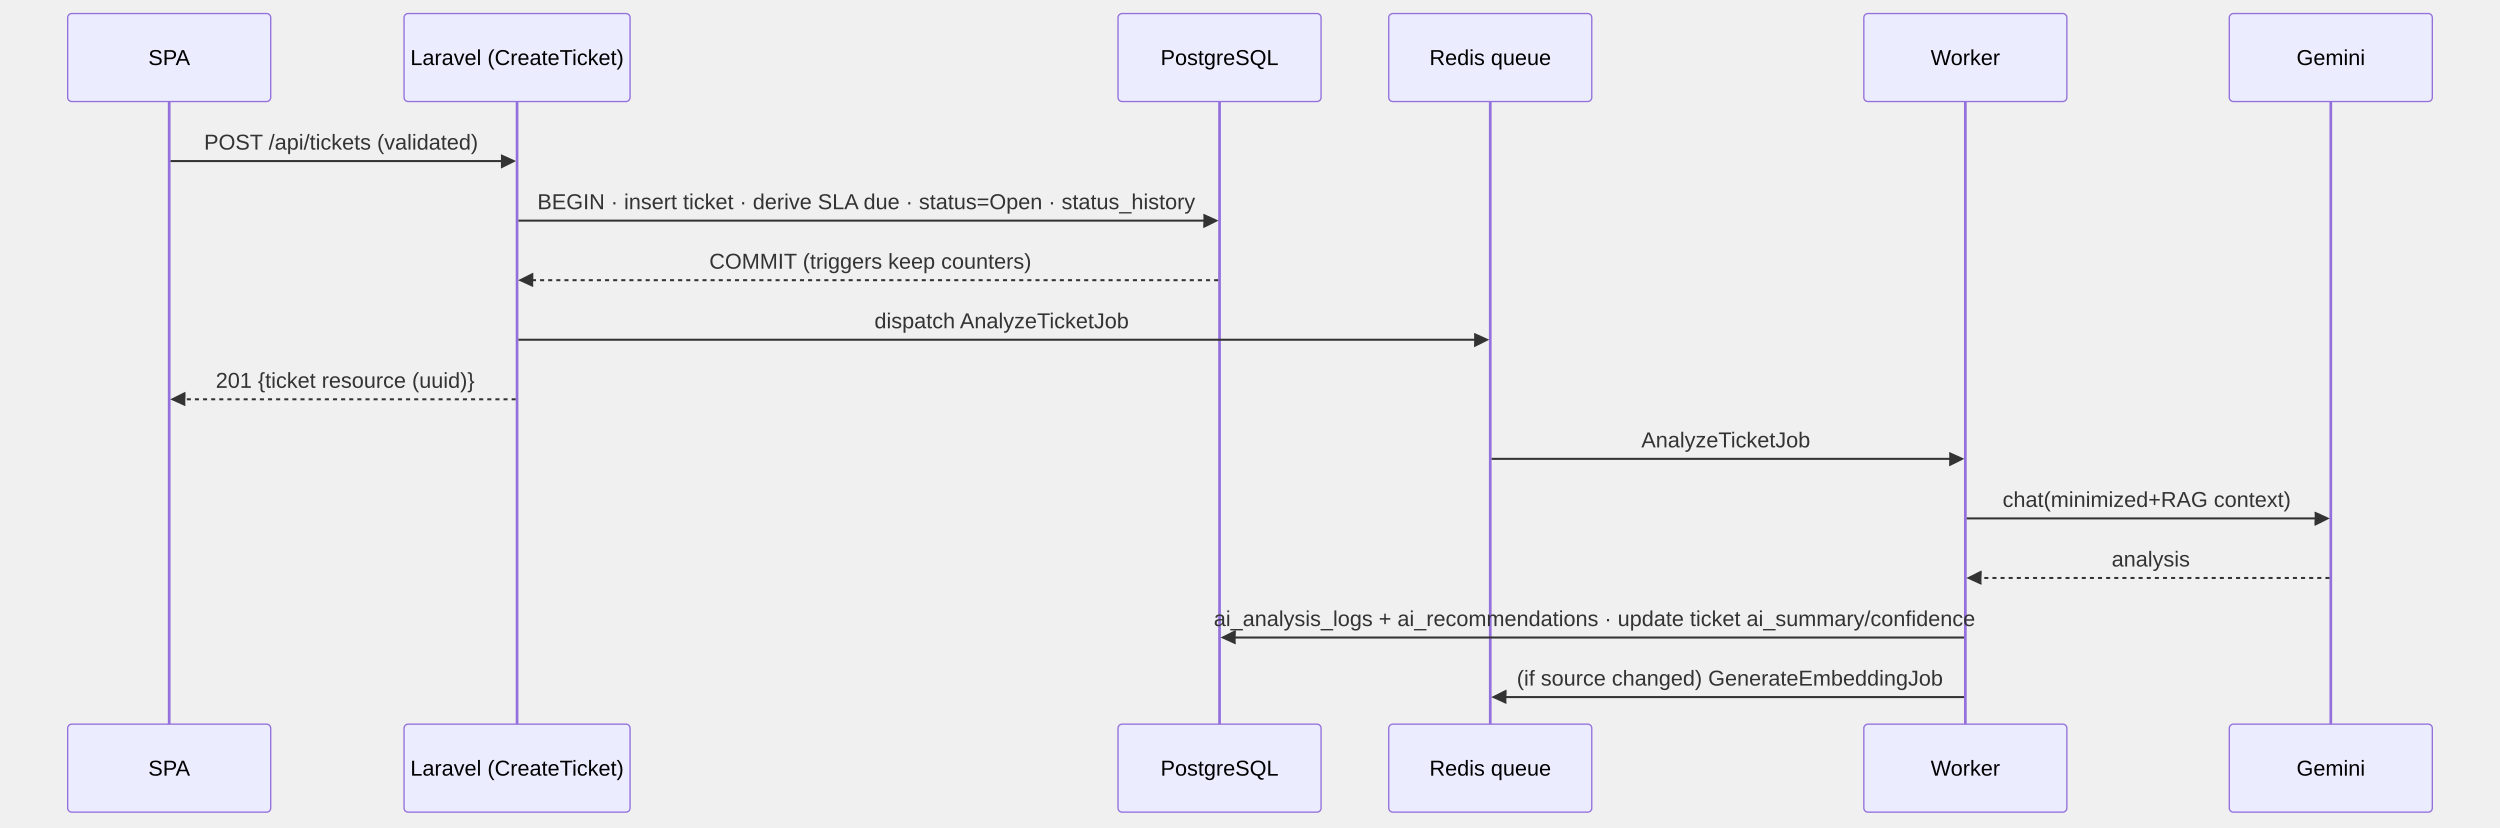
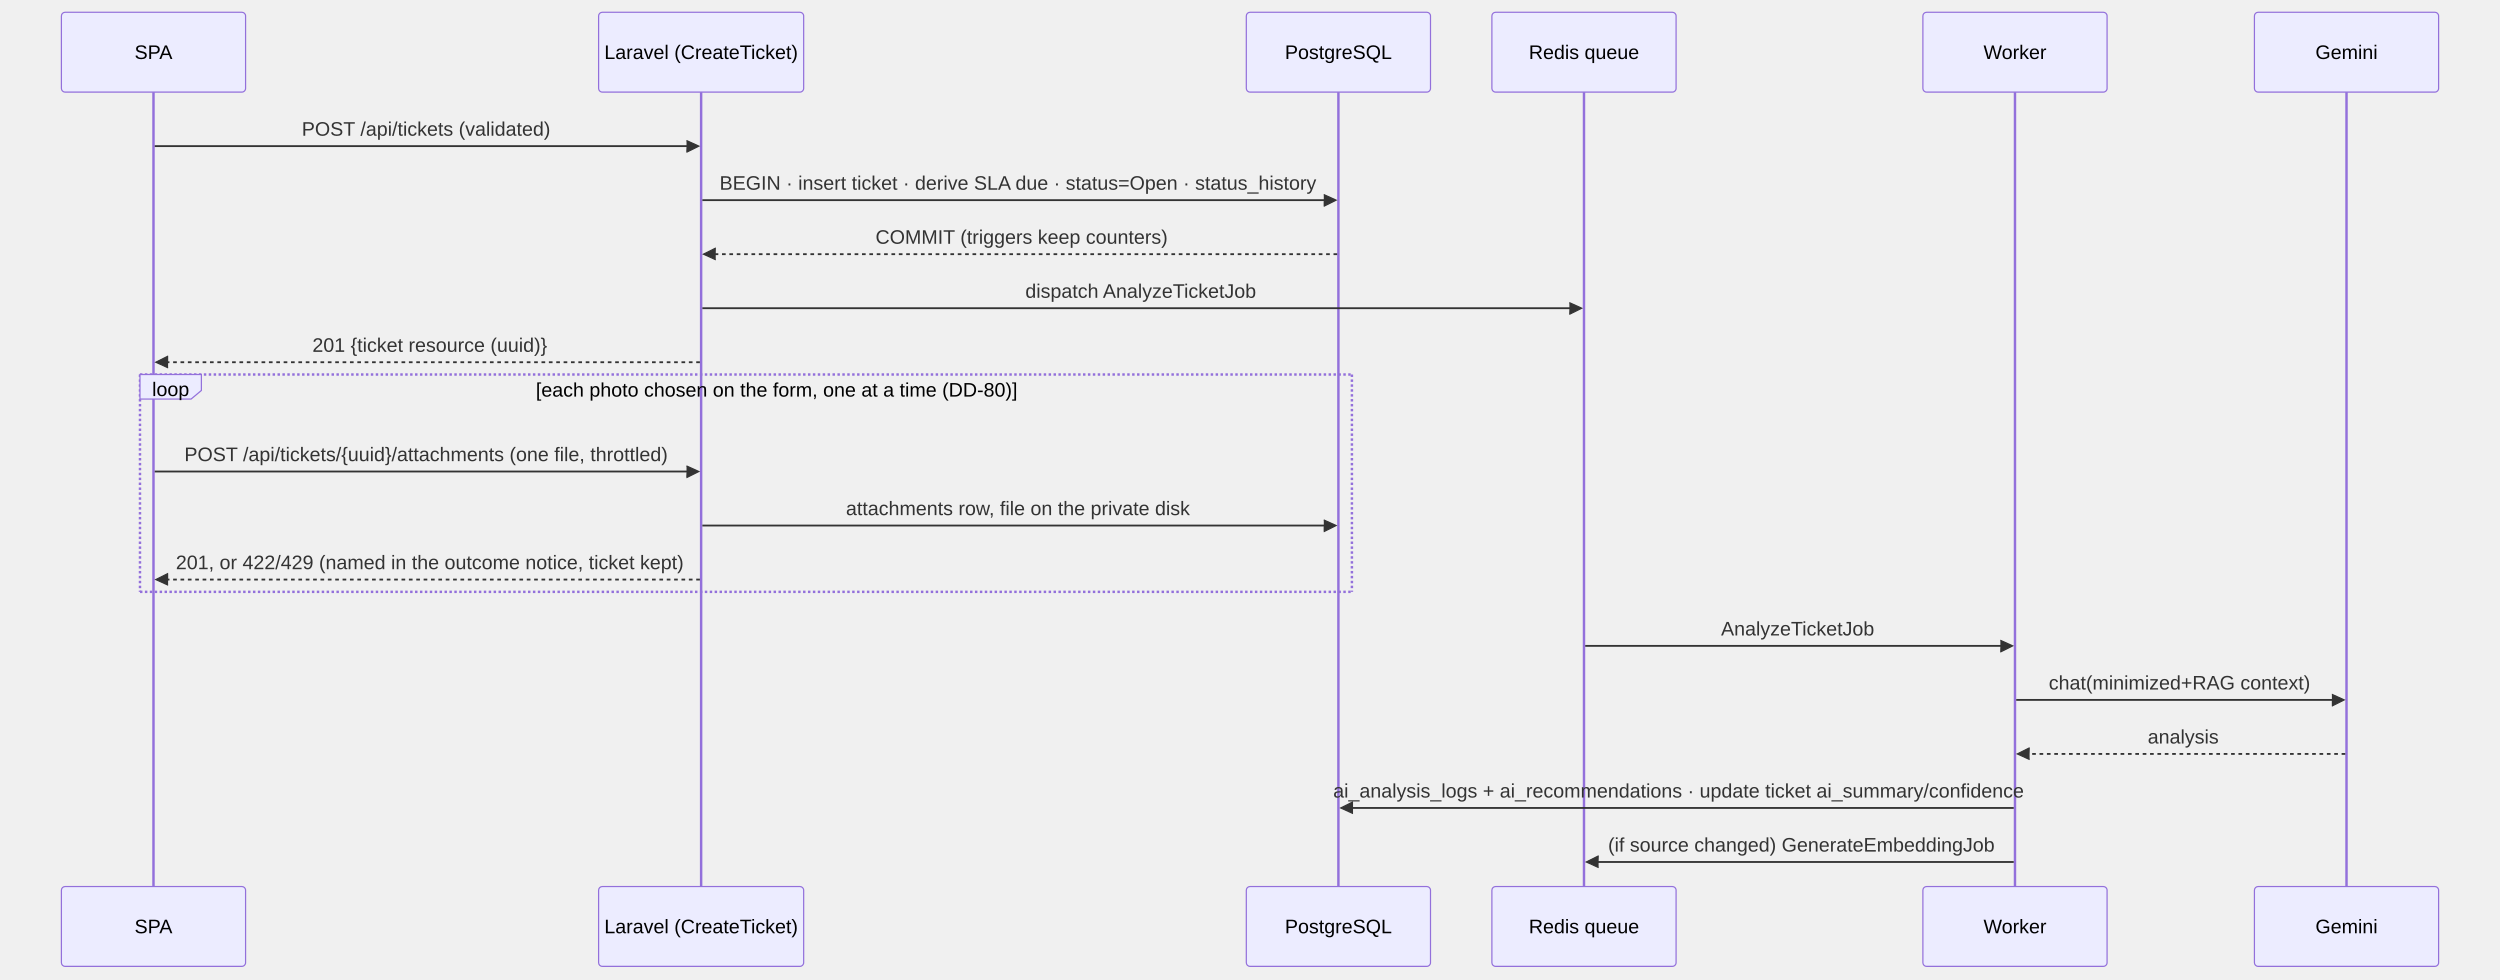
- <svg xmlns="http://www.w3.org/2000/svg" id="my-svg" width="100%" style="max-width: 1847px; background-color: white;" viewBox="-50 -10 1847 611" role="graphics-document document" aria-roledescription="sequence">
+ <svg xmlns="http://www.w3.org/2000/svg" id="my-svg" width="100%" style="max-width: 2036px; background-color: white;" viewBox="-50 -10 2036 798" role="graphics-document document" aria-roledescription="sequence">
  <g>
-     <rect x="1597" y="525" fill="#eaeaea" stroke="#666" width="150" height="65" name="G" rx="3" ry="3" class="actor actor-bottom" />
-     <text x="1672" y="557.5" dominant-baseline="central" alignment-baseline="central" class="actor actor-box" style="text-anchor: middle; font-size: 16px; font-weight: 400;">
-       <tspan x="1672" dy="0">Gemini</tspan>
+     <rect x="1786" y="712" fill="#eaeaea" stroke="#666" width="150" height="65" name="G" rx="3" ry="3" class="actor actor-bottom" />
+     <text x="1861" y="744.5" dominant-baseline="central" alignment-baseline="central" class="actor actor-box" style="text-anchor: middle; font-size: 16px; font-weight: 400;">
+       <tspan x="1861" dy="0">Gemini</tspan>
    </text>
  </g>
  <g>
-     <rect x="1327" y="525" fill="#eaeaea" stroke="#666" width="150" height="65" name="W" rx="3" ry="3" class="actor actor-bottom" />
-     <text x="1402" y="557.5" dominant-baseline="central" alignment-baseline="central" class="actor actor-box" style="text-anchor: middle; font-size: 16px; font-weight: 400;">
-       <tspan x="1402" dy="0">Worker</tspan>
+     <rect x="1516" y="712" fill="#eaeaea" stroke="#666" width="150" height="65" name="W" rx="3" ry="3" class="actor actor-bottom" />
+     <text x="1591" y="744.5" dominant-baseline="central" alignment-baseline="central" class="actor actor-box" style="text-anchor: middle; font-size: 16px; font-weight: 400;">
+       <tspan x="1591" dy="0">Worker</tspan>
    </text>
  </g>
  <g>
-     <rect x="976" y="525" fill="#eaeaea" stroke="#666" width="150" height="65" name="Q" rx="3" ry="3" class="actor actor-bottom" />
-     <text x="1051" y="557.5" dominant-baseline="central" alignment-baseline="central" class="actor actor-box" style="text-anchor: middle; font-size: 16px; font-weight: 400;">
-       <tspan x="1051" dy="0">Redis queue</tspan>
+     <rect x="1165" y="712" fill="#eaeaea" stroke="#666" width="150" height="65" name="Q" rx="3" ry="3" class="actor actor-bottom" />
+     <text x="1240" y="744.5" dominant-baseline="central" alignment-baseline="central" class="actor actor-box" style="text-anchor: middle; font-size: 16px; font-weight: 400;">
+       <tspan x="1240" dy="0">Redis queue</tspan>
    </text>
  </g>
  <g>
-     <rect x="776" y="525" fill="#eaeaea" stroke="#666" width="150" height="65" name="DB" rx="3" ry="3" class="actor actor-bottom" />
-     <text x="851" y="557.5" dominant-baseline="central" alignment-baseline="central" class="actor actor-box" style="text-anchor: middle; font-size: 16px; font-weight: 400;">
-       <tspan x="851" dy="0">PostgreSQL</tspan>
+     <rect x="965" y="712" fill="#eaeaea" stroke="#666" width="150" height="65" name="DB" rx="3" ry="3" class="actor actor-bottom" />
+     <text x="1040" y="744.5" dominant-baseline="central" alignment-baseline="central" class="actor actor-box" style="text-anchor: middle; font-size: 16px; font-weight: 400;">
+       <tspan x="1040" dy="0">PostgreSQL</tspan>
    </text>
  </g>
  <g>
-     <rect x="248.5" y="525" fill="#eaeaea" stroke="#666" width="167" height="65" name="L" rx="3" ry="3" class="actor actor-bottom" />
-     <text x="332" y="557.5" dominant-baseline="central" alignment-baseline="central" class="actor actor-box" style="text-anchor: middle; font-size: 16px; font-weight: 400;">
-       <tspan x="332" dy="0">Laravel (CreateTicket)</tspan>
+     <rect x="437.5" y="712" fill="#eaeaea" stroke="#666" width="167" height="65" name="L" rx="3" ry="3" class="actor actor-bottom" />
+     <text x="521" y="744.5" dominant-baseline="central" alignment-baseline="central" class="actor actor-box" style="text-anchor: middle; font-size: 16px; font-weight: 400;">
+       <tspan x="521" dy="0">Laravel (CreateTicket)</tspan>
    </text>
  </g>
  <g>
-     <rect x="0" y="525" fill="#eaeaea" stroke="#666" width="150" height="65" name="B" rx="3" ry="3" class="actor actor-bottom" />
-     <text x="75" y="557.5" dominant-baseline="central" alignment-baseline="central" class="actor actor-box" style="text-anchor: middle; font-size: 16px; font-weight: 400;">
+     <rect x="0" y="712" fill="#eaeaea" stroke="#666" width="150" height="65" name="B" rx="3" ry="3" class="actor actor-bottom" />
+     <text x="75" y="744.5" dominant-baseline="central" alignment-baseline="central" class="actor actor-box" style="text-anchor: middle; font-size: 16px; font-weight: 400;">
      <tspan x="75" dy="0">SPA</tspan>
    </text>
  </g>
  <g>
-     <line id="actor5" x1="1672" y1="65" x2="1672" y2="525" class="actor-line 200" stroke-width="0.5px" stroke="#999" name="G" data-et="life-line" data-id="G" />
+     <line id="actor5" x1="1861" y1="65" x2="1861" y2="712" class="actor-line 200" stroke-width="0.5px" stroke="#999" name="G" data-et="life-line" data-id="G" />
    <g id="root-5" data-et="participant" data-type="participant" data-id="G">
-       <rect x="1597" y="0" fill="#eaeaea" stroke="#666" width="150" height="65" name="G" rx="3" ry="3" class="actor actor-top" />
-       <text x="1672" y="32.5" dominant-baseline="central" alignment-baseline="central" class="actor actor-box" style="text-anchor: middle; font-size: 16px; font-weight: 400;">
-         <tspan x="1672" dy="0">Gemini</tspan>
+       <rect x="1786" y="0" fill="#eaeaea" stroke="#666" width="150" height="65" name="G" rx="3" ry="3" class="actor actor-top" />
+       <text x="1861" y="32.5" dominant-baseline="central" alignment-baseline="central" class="actor actor-box" style="text-anchor: middle; font-size: 16px; font-weight: 400;">
+         <tspan x="1861" dy="0">Gemini</tspan>
      </text>
    </g>
  </g>
  <g>
-     <line id="actor4" x1="1402" y1="65" x2="1402" y2="525" class="actor-line 200" stroke-width="0.5px" stroke="#999" name="W" data-et="life-line" data-id="W" />
+     <line id="actor4" x1="1591" y1="65" x2="1591" y2="712" class="actor-line 200" stroke-width="0.5px" stroke="#999" name="W" data-et="life-line" data-id="W" />
    <g id="root-4" data-et="participant" data-type="participant" data-id="W">
-       <rect x="1327" y="0" fill="#eaeaea" stroke="#666" width="150" height="65" name="W" rx="3" ry="3" class="actor actor-top" />
-       <text x="1402" y="32.5" dominant-baseline="central" alignment-baseline="central" class="actor actor-box" style="text-anchor: middle; font-size: 16px; font-weight: 400;">
-         <tspan x="1402" dy="0">Worker</tspan>
+       <rect x="1516" y="0" fill="#eaeaea" stroke="#666" width="150" height="65" name="W" rx="3" ry="3" class="actor actor-top" />
+       <text x="1591" y="32.5" dominant-baseline="central" alignment-baseline="central" class="actor actor-box" style="text-anchor: middle; font-size: 16px; font-weight: 400;">
+         <tspan x="1591" dy="0">Worker</tspan>
      </text>
    </g>
  </g>
  <g>
-     <line id="actor3" x1="1051" y1="65" x2="1051" y2="525" class="actor-line 200" stroke-width="0.5px" stroke="#999" name="Q" data-et="life-line" data-id="Q" />
+     <line id="actor3" x1="1240" y1="65" x2="1240" y2="712" class="actor-line 200" stroke-width="0.5px" stroke="#999" name="Q" data-et="life-line" data-id="Q" />
    <g id="root-3" data-et="participant" data-type="participant" data-id="Q">
-       <rect x="976" y="0" fill="#eaeaea" stroke="#666" width="150" height="65" name="Q" rx="3" ry="3" class="actor actor-top" />
-       <text x="1051" y="32.5" dominant-baseline="central" alignment-baseline="central" class="actor actor-box" style="text-anchor: middle; font-size: 16px; font-weight: 400;">
-         <tspan x="1051" dy="0">Redis queue</tspan>
+       <rect x="1165" y="0" fill="#eaeaea" stroke="#666" width="150" height="65" name="Q" rx="3" ry="3" class="actor actor-top" />
+       <text x="1240" y="32.5" dominant-baseline="central" alignment-baseline="central" class="actor actor-box" style="text-anchor: middle; font-size: 16px; font-weight: 400;">
+         <tspan x="1240" dy="0">Redis queue</tspan>
      </text>
    </g>
  </g>
  <g>
-     <line id="actor2" x1="851" y1="65" x2="851" y2="525" class="actor-line 200" stroke-width="0.5px" stroke="#999" name="DB" data-et="life-line" data-id="DB" />
+     <line id="actor2" x1="1040" y1="65" x2="1040" y2="712" class="actor-line 200" stroke-width="0.5px" stroke="#999" name="DB" data-et="life-line" data-id="DB" />
    <g id="root-2" data-et="participant" data-type="participant" data-id="DB">
-       <rect x="776" y="0" fill="#eaeaea" stroke="#666" width="150" height="65" name="DB" rx="3" ry="3" class="actor actor-top" />
-       <text x="851" y="32.5" dominant-baseline="central" alignment-baseline="central" class="actor actor-box" style="text-anchor: middle; font-size: 16px; font-weight: 400;">
-         <tspan x="851" dy="0">PostgreSQL</tspan>
+       <rect x="965" y="0" fill="#eaeaea" stroke="#666" width="150" height="65" name="DB" rx="3" ry="3" class="actor actor-top" />
+       <text x="1040" y="32.5" dominant-baseline="central" alignment-baseline="central" class="actor actor-box" style="text-anchor: middle; font-size: 16px; font-weight: 400;">
+         <tspan x="1040" dy="0">PostgreSQL</tspan>
      </text>
    </g>
  </g>
  <g>
-     <line id="actor1" x1="332" y1="65" x2="332" y2="525" class="actor-line 200" stroke-width="0.5px" stroke="#999" name="L" data-et="life-line" data-id="L" />
+     <line id="actor1" x1="521" y1="65" x2="521" y2="712" class="actor-line 200" stroke-width="0.5px" stroke="#999" name="L" data-et="life-line" data-id="L" />
    <g id="root-1" data-et="participant" data-type="participant" data-id="L">
-       <rect x="248.5" y="0" fill="#eaeaea" stroke="#666" width="167" height="65" name="L" rx="3" ry="3" class="actor actor-top" />
-       <text x="332" y="32.5" dominant-baseline="central" alignment-baseline="central" class="actor actor-box" style="text-anchor: middle; font-size: 16px; font-weight: 400;">
-         <tspan x="332" dy="0">Laravel (CreateTicket)</tspan>
+       <rect x="437.5" y="0" fill="#eaeaea" stroke="#666" width="167" height="65" name="L" rx="3" ry="3" class="actor actor-top" />
+       <text x="521" y="32.5" dominant-baseline="central" alignment-baseline="central" class="actor actor-box" style="text-anchor: middle; font-size: 16px; font-weight: 400;">
+         <tspan x="521" dy="0">Laravel (CreateTicket)</tspan>
      </text>
    </g>
  </g>
  <g>
-     <line id="actor0" x1="75" y1="65" x2="75" y2="525" class="actor-line 200" stroke-width="0.5px" stroke="#999" name="B" data-et="life-line" data-id="B" />
+     <line id="actor0" x1="75" y1="65" x2="75" y2="712" class="actor-line 200" stroke-width="0.5px" stroke="#999" name="B" data-et="life-line" data-id="B" />
    <g id="root-0" data-et="participant" data-type="participant" data-id="B">
      <rect x="0" y="0" fill="#eaeaea" stroke="#666" width="150" height="65" name="B" rx="3" ry="3" class="actor actor-top" />
      <text x="75" y="32.5" dominant-baseline="central" alignment-baseline="central" class="actor actor-box" style="text-anchor: middle; font-size: 16px; font-weight: 400;">
        <tspan x="75" dy="0">SPA</tspan>
      </text>
    </g>
  </g>
  <style>#my-svg{font-family:"trebuchet ms",verdana,arial,sans-serif;font-size:16px;fill:#333;}@keyframes edge-animation-frame{from{stroke-dashoffset:0;}}@keyframes dash{to{stroke-dashoffset:0;}}#my-svg .edge-animation-slow{stroke-dasharray:9,5!important;stroke-dashoffset:900;animation:dash 50s linear infinite;stroke-linecap:round;}#my-svg .edge-animation-fast{stroke-dasharray:9,5!important;stroke-dashoffset:900;animation:dash 20s linear infinite;stroke-linecap:round;}#my-svg .error-icon{fill:#552222;}#my-svg .error-text{fill:#552222;stroke:#552222;}#my-svg .edge-thickness-normal{stroke-width:1px;}#my-svg .edge-thickness-thick{stroke-width:3.5px;}#my-svg .edge-pattern-solid{stroke-dasharray:0;}#my-svg .edge-thickness-invisible{stroke-width:0;fill:none;}#my-svg .edge-pattern-dashed{stroke-dasharray:3;}#my-svg .edge-pattern-dotted{stroke-dasharray:2;}#my-svg .marker{fill:#333333;stroke:#333333;}#my-svg .marker.cross{stroke:#333333;}#my-svg svg{font-family:"trebuchet ms",verdana,arial,sans-serif;font-size:16px;}#my-svg p{margin:0;}#my-svg .actor{stroke:#9370DB;fill:#ECECFF;stroke-width:1;}#my-svg rect.actor.outer-path[data-look="neo"]{filter:drop-shadow(1px 2px 2px rgba(185, 185, 185, 1));}#my-svg rect.note[data-look="neo"]{stroke:#aaaa33;fill:#fff5ad;filter:drop-shadow(1px 2px 2px rgba(185, 185, 185, 1));}#my-svg text.actor&gt;tspan{fill:black;stroke:none;}#my-svg .actor-line{stroke:#9370DB;}#my-svg .innerArc{stroke-width:1.5;stroke-dasharray:none;}#my-svg .messageLine0{stroke-width:1.5;stroke-dasharray:none;stroke:#333;}#my-svg .messageLine1{stroke-width:1.5;stroke-dasharray:2,2;stroke:#333;}#my-svg [id$="-arrowhead"] path{fill:#333;stroke:#333;}#my-svg .sequenceNumber{fill:white;}#my-svg [id$="-sequencenumber"]{fill:#333;}#my-svg [id$="-crosshead"] path{fill:#333;stroke:#333;}#my-svg .messageText{fill:#333;stroke:none;}#my-svg .labelBox{stroke:#9370DB;fill:#ECECFF;filter:none;}#my-svg .labelText,#my-svg .labelText&gt;tspan{fill:black;stroke:none;}#my-svg .loopText,#my-svg .loopText&gt;tspan{fill:black;stroke:none;}#my-svg .sectionTitle,#my-svg .sectionTitle&gt;tspan{fill:black;stroke:none;}#my-svg .loopLine{stroke-width:2px;stroke-dasharray:2,2;stroke:#9370DB;fill:#9370DB;}#my-svg .note{stroke:#aaaa33;fill:#fff5ad;}#my-svg .noteText,#my-svg .noteText&gt;tspan{fill:black;stroke:none;font-weight:normal;}#my-svg .activation0{fill:#f4f4f4;stroke:#666;}#my-svg .activation1{fill:#f4f4f4;stroke:#666;}#my-svg .activation2{fill:#f4f4f4;stroke:#666;}#my-svg .actorPopupMenu{position:absolute;}#my-svg .actorPopupMenuPanel{position:absolute;fill:#ECECFF;box-shadow:0px 8px 16px 0px rgba(0,0,0,0.2);filter:drop-shadow(3px 5px 2px rgb(0 0 0 / 0.4));}#my-svg .actor-man circle,#my-svg line{fill:#ECECFF;stroke-width:2px;}#my-svg g rect.rect{filter:drop-shadow(1px 2px 2px rgba(185, 185, 185, 1));stroke:#9370DB;}#my-svg .node .neo-node{stroke:#9370DB;}#my-svg [data-look="neo"].node rect,#my-svg [data-look="neo"].cluster rect,#my-svg [data-look="neo"].node polygon{stroke:#9370DB;filter:drop-shadow(1px 2px 2px rgba(185, 185, 185, 1));}#my-svg [data-look="neo"].swimlane.cluster rect{filter:none;}#my-svg [data-look="neo"].node path{stroke:#9370DB;stroke-width:1px;}#my-svg [data-look="neo"].node .outer-path{filter:drop-shadow(1px 2px 2px rgba(185, 185, 185, 1));}#my-svg [data-look="neo"].node .neo-line path{stroke:#9370DB;filter:none;}#my-svg [data-look="neo"].node circle{stroke:#9370DB;filter:drop-shadow(1px 2px 2px rgba(185, 185, 185, 1));}#my-svg [data-look="neo"].node circle .state-start{fill:#000000;}#my-svg [data-look="neo"].icon-shape .icon{fill:#9370DB;filter:drop-shadow(1px 2px 2px rgba(185, 185, 185, 1));}#my-svg [data-look="neo"].icon-shape .icon-neo path{stroke:#9370DB;filter:drop-shadow(1px 2px 2px rgba(185, 185, 185, 1));}#my-svg :root{--mermaid-font-family:"trebuchet ms",verdana,arial,sans-serif;}</style>
  <g />
  <defs>
    <symbol id="my-svg-computer" width="24" height="24">
      <path transform="scale(.5)" d="M2 2v13h20v-13h-20zm18 11h-16v-9h16v9zm-10.228 6l.466-1h3.524l.467 1h-4.457zm14.228 3h-24l2-6h2.104l-1.33 4h18.45l-1.297-4h2.073l2 6zm-5-10h-14v-7h14v7z" />
    </symbol>
  </defs>
  <defs>
    <symbol id="my-svg-database" fill-rule="evenodd" clip-rule="evenodd">
      <path transform="scale(.5)" d="M12.258.001l.256.004.255.005.253.008.251.01.249.012.247.015.246.016.242.019.241.02.239.023.236.024.233.027.231.028.229.031.225.032.223.034.22.036.217.038.214.04.211.041.208.043.205.045.201.046.198.048.194.05.191.051.187.053.183.054.18.056.175.057.172.059.168.06.163.061.16.063.155.064.15.066.074.033.073.033.071.034.07.034.069.035.068.035.067.035.066.035.064.036.064.036.062.036.06.036.06.037.058.037.058.037.055.038.055.038.053.038.052.038.051.039.05.039.048.039.047.039.045.04.044.04.043.04.041.04.04.041.039.041.037.041.036.041.034.041.033.042.032.042.03.042.029.042.027.042.026.043.024.043.023.043.021.043.02.043.018.044.017.043.015.044.013.044.012.044.011.045.009.044.007.045.006.045.004.045.002.045.001.045v17l-.001.045-.002.045-.004.045-.006.045-.007.045-.009.044-.011.045-.012.044-.013.044-.015.044-.017.043-.018.044-.02.043-.021.043-.023.043-.024.043-.026.043-.027.042-.029.042-.03.042-.032.042-.033.042-.034.041-.036.041-.037.041-.039.041-.04.041-.041.04-.043.04-.044.04-.045.04-.047.039-.048.039-.05.039-.051.039-.052.038-.053.038-.055.038-.055.038-.058.037-.058.037-.06.037-.06.036-.062.036-.064.036-.064.036-.066.035-.067.035-.068.035-.069.035-.07.034-.071.034-.073.033-.074.033-.15.066-.155.064-.16.063-.163.061-.168.06-.172.059-.175.057-.18.056-.183.054-.187.053-.191.051-.194.05-.198.048-.201.046-.205.045-.208.043-.211.041-.214.04-.217.038-.22.036-.223.034-.225.032-.229.031-.231.028-.233.027-.236.024-.239.023-.241.02-.242.019-.246.016-.247.015-.249.012-.251.01-.253.008-.255.005-.256.004-.258.001-.258-.001-.256-.004-.255-.005-.253-.008-.251-.01-.249-.012-.247-.015-.245-.016-.243-.019-.241-.02-.238-.023-.236-.024-.234-.027-.231-.028-.228-.031-.226-.032-.223-.034-.22-.036-.217-.038-.214-.04-.211-.041-.208-.043-.204-.045-.201-.046-.198-.048-.195-.05-.19-.051-.187-.053-.184-.054-.179-.056-.176-.057-.172-.059-.167-.06-.164-.061-.159-.063-.155-.064-.151-.066-.074-.033-.072-.033-.072-.034-.07-.034-.069-.035-.068-.035-.067-.035-.066-.035-.064-.036-.063-.036-.062-.036-.061-.036-.06-.037-.058-.037-.057-.037-.056-.038-.055-.038-.053-.038-.052-.038-.051-.039-.049-.039-.049-.039-.046-.039-.046-.04-.044-.04-.043-.04-.041-.04-.04-.041-.039-.041-.037-.041-.036-.041-.034-.041-.033-.042-.032-.042-.03-.042-.029-.042-.027-.042-.026-.043-.024-.043-.023-.043-.021-.043-.02-.043-.018-.044-.017-.043-.015-.044-.013-.044-.012-.044-.011-.045-.009-.044-.007-.045-.006-.045-.004-.045-.002-.045-.001-.045v-17l.001-.045.002-.045.004-.045.006-.045.007-.045.009-.044.011-.045.012-.044.013-.044.015-.044.017-.043.018-.044.02-.043.021-.043.023-.043.024-.043.026-.043.027-.042.029-.042.03-.042.032-.042.033-.042.034-.041.036-.041.037-.041.039-.041.04-.041.041-.04.043-.04.044-.04.046-.04.046-.039.049-.039.049-.039.051-.039.052-.038.053-.038.055-.038.056-.038.057-.037.058-.037.06-.037.061-.036.062-.036.063-.036.064-.036.066-.035.067-.035.068-.035.069-.035.07-.034.072-.034.072-.033.074-.033.151-.066.155-.064.159-.063.164-.061.167-.06.172-.059.176-.057.179-.056.184-.054.187-.053.19-.051.195-.05.198-.048.201-.046.204-.045.208-.043.211-.041.214-.04.217-.038.22-.036.223-.034.226-.032.228-.031.231-.028.234-.027.236-.024.238-.023.241-.02.243-.019.245-.016.247-.015.249-.012.251-.01.253-.008.255-.005.256-.004.258-.001.258.001zm-9.258 20.499v.01l.001.021.003.021.004.022.005.021.006.022.007.022.009.023.01.022.011.023.012.023.013.023.015.023.016.024.017.023.018.024.019.024.021.024.022.025.023.024.024.025.052.049.056.05.061.051.066.051.07.051.075.051.079.052.084.052.088.052.092.052.097.052.102.051.105.052.11.052.114.051.119.051.123.051.127.05.131.05.135.05.139.048.144.049.147.047.152.047.155.047.16.045.163.045.167.043.171.043.176.041.178.041.183.039.187.039.19.037.194.035.197.035.202.033.204.031.209.03.212.029.216.027.219.025.222.024.226.021.23.02.233.018.236.016.24.015.243.012.246.01.249.008.253.005.256.004.259.001.26-.001.257-.004.254-.005.25-.008.247-.011.244-.012.241-.014.237-.016.233-.018.231-.021.226-.021.224-.024.22-.026.216-.027.212-.028.21-.031.205-.031.202-.034.198-.034.194-.036.191-.037.187-.039.183-.04.179-.04.175-.042.172-.043.168-.044.163-.045.16-.046.155-.046.152-.047.148-.048.143-.049.139-.049.136-.05.131-.05.126-.05.123-.051.118-.052.114-.051.11-.052.106-.052.101-.052.096-.052.092-.052.088-.053.083-.051.079-.052.074-.052.07-.051.065-.051.06-.051.056-.05.051-.05.023-.024.023-.025.021-.024.02-.024.019-.024.018-.024.017-.024.015-.023.014-.024.013-.023.012-.023.01-.023.01-.022.008-.022.006-.022.006-.022.004-.022.004-.021.001-.021.001-.021v-4.127l-.077.055-.08.053-.083.054-.085.053-.087.052-.09.052-.093.051-.095.05-.097.05-.1.049-.102.049-.105.048-.106.047-.109.047-.111.046-.114.045-.115.045-.118.044-.12.043-.122.042-.124.042-.126.041-.128.04-.13.04-.132.038-.134.038-.135.037-.138.037-.139.035-.142.035-.143.034-.144.033-.147.032-.148.031-.15.03-.151.03-.153.029-.154.027-.156.027-.158.026-.159.025-.161.024-.162.023-.163.022-.165.021-.166.02-.167.019-.169.018-.169.017-.171.016-.173.015-.173.014-.175.013-.175.012-.177.011-.178.01-.179.008-.179.008-.181.006-.182.005-.182.004-.184.003-.184.002h-.37l-.184-.002-.184-.003-.182-.004-.182-.005-.181-.006-.179-.008-.179-.008-.178-.01-.176-.011-.176-.012-.175-.013-.173-.014-.172-.015-.171-.016-.17-.017-.169-.018-.167-.019-.166-.02-.165-.021-.163-.022-.162-.023-.161-.024-.159-.025-.157-.026-.156-.027-.155-.027-.153-.029-.151-.03-.15-.03-.148-.031-.146-.032-.145-.033-.143-.034-.141-.035-.14-.035-.137-.037-.136-.037-.134-.038-.132-.038-.13-.04-.128-.04-.126-.041-.124-.042-.122-.042-.12-.044-.117-.043-.116-.045-.113-.045-.112-.046-.109-.047-.106-.047-.105-.048-.102-.049-.1-.049-.097-.05-.095-.05-.093-.052-.09-.051-.087-.052-.085-.053-.083-.054-.08-.054-.077-.054v4.127zm0-5.654v.011l.001.021.003.021.004.021.005.022.006.022.007.022.009.022.01.022.011.023.012.023.013.023.015.024.016.023.017.024.018.024.019.024.021.024.022.024.023.025.024.024.052.05.056.05.061.05.066.051.07.051.075.052.079.051.084.052.088.052.092.052.097.052.102.052.105.052.11.051.114.051.119.052.123.05.127.051.131.05.135.049.139.049.144.048.147.048.152.047.155.046.16.045.163.045.167.044.171.042.176.042.178.04.183.04.187.038.19.037.194.036.197.034.202.033.204.032.209.03.212.028.216.027.219.025.222.024.226.022.23.02.233.018.236.016.24.014.243.012.246.01.249.008.253.006.256.003.259.001.26-.001.257-.003.254-.006.25-.008.247-.01.244-.012.241-.015.237-.016.233-.018.231-.02.226-.022.224-.024.22-.025.216-.027.212-.029.21-.03.205-.032.202-.033.198-.035.194-.036.191-.037.187-.039.183-.039.179-.041.175-.042.172-.043.168-.044.163-.045.16-.045.155-.047.152-.047.148-.048.143-.048.139-.05.136-.049.131-.05.126-.051.123-.051.118-.051.114-.052.11-.052.106-.052.101-.052.096-.052.092-.052.088-.052.083-.052.079-.052.074-.051.07-.052.065-.051.06-.05.056-.051.051-.049.023-.025.023-.024.021-.025.02-.024.019-.024.018-.024.017-.024.015-.023.014-.023.013-.024.012-.022.01-.023.01-.023.008-.022.006-.022.006-.022.004-.021.004-.022.001-.021.001-.021v-4.139l-.077.054-.08.054-.083.054-.085.052-.087.053-.09.051-.093.051-.095.051-.097.05-.1.049-.102.049-.105.048-.106.047-.109.047-.111.046-.114.045-.115.044-.118.044-.12.044-.122.042-.124.042-.126.041-.128.04-.13.039-.132.039-.134.038-.135.037-.138.036-.139.036-.142.035-.143.033-.144.033-.147.033-.148.031-.15.03-.151.03-.153.028-.154.028-.156.027-.158.026-.159.025-.161.024-.162.023-.163.022-.165.021-.166.02-.167.019-.169.018-.169.017-.171.016-.173.015-.173.014-.175.013-.175.012-.177.011-.178.009-.179.009-.179.007-.181.007-.182.005-.182.004-.184.003-.184.002h-.37l-.184-.002-.184-.003-.182-.004-.182-.005-.181-.007-.179-.007-.179-.009-.178-.009-.176-.011-.176-.012-.175-.013-.173-.014-.172-.015-.171-.016-.17-.017-.169-.018-.167-.019-.166-.02-.165-.021-.163-.022-.162-.023-.161-.024-.159-.025-.157-.026-.156-.027-.155-.028-.153-.028-.151-.03-.15-.03-.148-.031-.146-.033-.145-.033-.143-.033-.141-.035-.14-.036-.137-.036-.136-.037-.134-.038-.132-.039-.13-.039-.128-.04-.126-.041-.124-.042-.122-.043-.12-.043-.117-.044-.116-.044-.113-.046-.112-.046-.109-.046-.106-.047-.105-.048-.102-.049-.1-.049-.097-.05-.095-.051-.093-.051-.09-.051-.087-.053-.085-.052-.083-.054-.08-.054-.077-.054v4.139zm0-5.666v.011l.001.02.003.022.004.021.005.022.006.021.007.022.009.023.01.022.011.023.012.023.013.023.015.023.016.024.017.024.018.023.019.024.021.025.022.024.023.024.024.025.052.05.056.05.061.05.066.051.07.051.075.052.079.051.084.052.088.052.092.052.097.052.102.052.105.051.11.052.114.051.119.051.123.051.127.05.131.05.135.05.139.049.144.048.147.048.152.047.155.046.16.045.163.045.167.043.171.043.176.042.178.04.183.04.187.038.19.037.194.036.197.034.202.033.204.032.209.03.212.028.216.027.219.025.222.024.226.021.23.02.233.018.236.017.24.014.243.012.246.01.249.008.253.006.256.003.259.001.26-.001.257-.003.254-.006.25-.008.247-.01.244-.013.241-.014.237-.016.233-.018.231-.02.226-.022.224-.024.22-.025.216-.027.212-.029.21-.03.205-.032.202-.033.198-.035.194-.036.191-.037.187-.039.183-.039.179-.041.175-.042.172-.043.168-.044.163-.045.16-.045.155-.047.152-.047.148-.048.143-.049.139-.049.136-.049.131-.051.126-.05.123-.051.118-.052.114-.051.11-.052.106-.052.101-.052.096-.052.092-.052.088-.052.083-.052.079-.052.074-.052.07-.051.065-.051.06-.051.056-.05.051-.049.023-.025.023-.025.021-.024.02-.024.019-.024.018-.024.017-.024.015-.023.014-.024.013-.023.012-.023.01-.022.01-.023.008-.022.006-.022.006-.022.004-.022.004-.021.001-.021.001-.021v-4.153l-.077.054-.08.054-.083.053-.085.053-.087.053-.09.051-.093.051-.095.051-.097.05-.1.049-.102.048-.105.048-.106.048-.109.046-.111.046-.114.046-.115.044-.118.044-.12.043-.122.043-.124.042-.126.041-.128.04-.13.039-.132.039-.134.038-.135.037-.138.036-.139.036-.142.034-.143.034-.144.033-.147.032-.148.032-.15.03-.151.03-.153.028-.154.028-.156.027-.158.026-.159.024-.161.024-.162.023-.163.023-.165.021-.166.02-.167.019-.169.018-.169.017-.171.016-.173.015-.173.014-.175.013-.175.012-.177.01-.178.01-.179.009-.179.007-.181.006-.182.006-.182.004-.184.003-.184.001-.185.001-.185-.001-.184-.001-.184-.003-.182-.004-.182-.006-.181-.006-.179-.007-.179-.009-.178-.01-.176-.01-.176-.012-.175-.013-.173-.014-.172-.015-.171-.016-.17-.017-.169-.018-.167-.019-.166-.02-.165-.021-.163-.023-.162-.023-.161-.024-.159-.024-.157-.026-.156-.027-.155-.028-.153-.028-.151-.03-.15-.03-.148-.032-.146-.032-.145-.033-.143-.034-.141-.034-.14-.036-.137-.036-.136-.037-.134-.038-.132-.039-.13-.039-.128-.041-.126-.041-.124-.041-.122-.043-.12-.043-.117-.044-.116-.044-.113-.046-.112-.046-.109-.046-.106-.048-.105-.048-.102-.048-.1-.05-.097-.049-.095-.051-.093-.051-.09-.052-.087-.052-.085-.053-.083-.053-.08-.054-.077-.054v4.153zm8.74-8.179l-.257.004-.254.005-.25.008-.247.011-.244.012-.241.014-.237.016-.233.018-.231.021-.226.022-.224.023-.22.026-.216.027-.212.028-.21.031-.205.032-.202.033-.198.034-.194.036-.191.038-.187.038-.183.04-.179.041-.175.042-.172.043-.168.043-.163.045-.16.046-.155.046-.152.048-.148.048-.143.048-.139.049-.136.05-.131.05-.126.051-.123.051-.118.051-.114.052-.11.052-.106.052-.101.052-.096.052-.092.052-.088.052-.083.052-.079.052-.074.051-.07.052-.065.051-.06.05-.056.05-.051.05-.023.025-.023.024-.021.024-.02.025-.019.024-.018.024-.017.023-.015.024-.014.023-.013.023-.012.023-.01.023-.01.022-.008.022-.006.023-.006.021-.004.022-.004.021-.001.021-.001.021.001.021.001.021.004.021.004.022.006.021.006.023.008.022.01.022.01.023.012.023.013.023.014.023.015.024.017.023.018.024.019.024.02.025.021.024.023.024.023.025.051.05.056.05.06.05.065.051.07.052.074.051.079.052.083.052.088.052.092.052.096.052.101.052.106.052.11.052.114.052.118.051.123.051.126.051.131.05.136.05.139.049.143.048.148.048.152.048.155.046.16.046.163.045.168.043.172.043.175.042.179.041.183.04.187.038.191.038.194.036.198.034.202.033.205.032.21.031.212.028.216.027.22.026.224.023.226.022.231.021.233.018.237.016.241.014.244.012.247.011.25.008.254.005.257.004.26.001.26-.001.257-.004.254-.005.25-.008.247-.011.244-.012.241-.014.237-.016.233-.018.231-.021.226-.022.224-.023.22-.026.216-.027.212-.028.21-.031.205-.032.202-.033.198-.034.194-.036.191-.038.187-.038.183-.04.179-.041.175-.042.172-.043.168-.043.163-.045.16-.046.155-.046.152-.048.148-.048.143-.048.139-.049.136-.05.131-.05.126-.051.123-.051.118-.051.114-.052.11-.052.106-.052.101-.052.096-.052.092-.052.088-.052.083-.052.079-.052.074-.051.07-.052.065-.051.06-.05.056-.05.051-.05.023-.025.023-.024.021-.024.02-.025.019-.024.018-.024.017-.023.015-.024.014-.023.013-.023.012-.023.01-.023.01-.022.008-.022.006-.023.006-.021.004-.022.004-.021.001-.021.001-.021-.001-.021-.001-.021-.004-.021-.004-.022-.006-.021-.006-.023-.008-.022-.01-.022-.01-.023-.012-.023-.013-.023-.014-.023-.015-.024-.017-.023-.018-.024-.019-.024-.02-.025-.021-.024-.023-.024-.023-.025-.051-.05-.056-.05-.06-.05-.065-.051-.07-.052-.074-.051-.079-.052-.083-.052-.088-.052-.092-.052-.096-.052-.101-.052-.106-.052-.11-.052-.114-.052-.118-.051-.123-.051-.126-.051-.131-.05-.136-.05-.139-.049-.143-.048-.148-.048-.152-.048-.155-.046-.16-.046-.163-.045-.168-.043-.172-.043-.175-.042-.179-.041-.183-.04-.187-.038-.191-.038-.194-.036-.198-.034-.202-.033-.205-.032-.21-.031-.212-.028-.216-.027-.22-.026-.224-.023-.226-.022-.231-.021-.233-.018-.237-.016-.241-.014-.244-.012-.247-.011-.25-.008-.254-.005-.257-.004-.26-.001-.26.001z" />
    </symbol>
  </defs>
  <defs>
    <symbol id="my-svg-clock" width="24" height="24">
      <path transform="scale(.5)" d="M12 2c5.514 0 10 4.486 10 10s-4.486 10-10 10-10-4.486-10-10 4.486-10 10-10zm0-2c-6.627 0-12 5.373-12 12s5.373 12 12 12 12-5.373 12-12-5.373-12-12-12zm5.848 12.459c.202.038.202.333.001.372-1.907.361-6.045 1.111-6.547 1.111-.719 0-1.301-.582-1.301-1.301 0-.512.77-5.447 1.125-7.445.034-.192.312-.181.343.014l.985 6.238 5.394 1.011z" />
    </symbol>
  </defs>
  <defs>
    <marker id="my-svg-arrowhead" refX="7.9" refY="5" markerUnits="userSpaceOnUse" markerWidth="12" markerHeight="12" orient="auto-start-reverse">
      <path d="M -1 0 L 10 5 L 0 10 z" />
    </marker>
  </defs>
  <defs>
    <marker id="my-svg-crosshead" markerWidth="15" markerHeight="8" orient="auto" refX="4" refY="4.5">
      <path fill="none" stroke="#000000" stroke-width="1pt" d="M 1,2 L 6,7 M 6,2 L 1,7" style="stroke-dasharray: 0, 0;" />
    </marker>
  </defs>
  <defs>
    <marker id="my-svg-filled-head" refX="15.5" refY="7" markerWidth="20" markerHeight="28" orient="auto">
      <path d="M 18,7 L9,13 L14,7 L9,1 Z" />
    </marker>
  </defs>
  <defs>
    <marker id="my-svg-sequencenumber" refX="15" refY="15" markerWidth="60" markerHeight="40" orient="auto">
      <circle cx="15" cy="15" r="6" />
    </marker>
  </defs>
  <defs>
    <marker id="my-svg-solidTopArrowHead" refX="7.9" refY="7.25" markerUnits="userSpaceOnUse" markerWidth="12" markerHeight="12" orient="auto-start-reverse">
      <path d="M 0 0 L 10 8 L 0 8 z" />
    </marker>
  </defs>
  <defs>
    <marker id="my-svg-solidBottomArrowHead" refX="7.9" refY="0.75" markerUnits="userSpaceOnUse" markerWidth="12" markerHeight="12" orient="auto-start-reverse">
      <path d="M 0 0 L 10 0 L 0 8 z" />
    </marker>
  </defs>
  <defs>
    <marker id="my-svg-stickTopArrowHead" refX="7.5" refY="7" markerUnits="userSpaceOnUse" markerWidth="12" markerHeight="12" orient="auto-start-reverse">
      <path d="M 0 0 L 7 7" stroke="black" stroke-width="1.5" fill="none" />
    </marker>
  </defs>
  <defs>
    <marker id="my-svg-stickBottomArrowHead" refX="7.5" refY="0" markerUnits="userSpaceOnUse" markerWidth="12" markerHeight="12" orient="auto-start-reverse">
      <path d="M 0 7 L 7 0" stroke="black" stroke-width="1.5" fill="none" />
    </marker>
  </defs>
-   <text x="202" y="80" text-anchor="middle" dominant-baseline="middle" alignment-baseline="middle" class="messageText" dy="1em" style="font-size: 16px; font-weight: 400;">POST /api/tickets (validated)</text>
-   <line x1="76" y1="109" x2="328" y2="109" class="messageLine0" data-et="message" data-id="i0" data-from="B" data-to="L" stroke-width="2" stroke="none" marker-end="url(#my-svg-arrowhead)" style="fill: none;" />
-   <text x="590" y="124" text-anchor="middle" dominant-baseline="middle" alignment-baseline="middle" class="messageText" dy="1em" style="font-size: 16px; font-weight: 400;">BEGIN · insert ticket · derive SLA due · status=Open · status_history</text>
-   <line x1="333" y1="153" x2="847" y2="153" class="messageLine0" data-et="message" data-id="i1" data-from="L" data-to="DB" stroke-width="2" stroke="none" marker-end="url(#my-svg-arrowhead)" style="fill: none;" />
-   <text x="593" y="168" text-anchor="middle" dominant-baseline="middle" alignment-baseline="middle" class="messageText" dy="1em" style="font-size: 16px; font-weight: 400;">COMMIT (triggers keep counters)</text>
-   <line x1="850" y1="197" x2="336" y2="197" class="messageLine1" data-et="message" data-id="i2" data-from="DB" data-to="L" stroke-width="2" stroke="none" marker-end="url(#my-svg-arrowhead)" style="stroke-dasharray: 3, 3; fill: none;" />
-   <text x="690" y="212" text-anchor="middle" dominant-baseline="middle" alignment-baseline="middle" class="messageText" dy="1em" style="font-size: 16px; font-weight: 400;">dispatch AnalyzeTicketJob</text>
-   <line x1="333" y1="241" x2="1047" y2="241" class="messageLine0" data-et="message" data-id="i3" data-from="L" data-to="Q" stroke-width="2" stroke="none" marker-end="url(#my-svg-arrowhead)" style="fill: none;" />
-   <text x="205" y="256" text-anchor="middle" dominant-baseline="middle" alignment-baseline="middle" class="messageText" dy="1em" style="font-size: 16px; font-weight: 400;">201 {ticket resource (uuid)}</text>
-   <line x1="331" y1="285" x2="79" y2="285" class="messageLine1" data-et="message" data-id="i4" data-from="L" data-to="B" stroke-width="2" stroke="none" marker-end="url(#my-svg-arrowhead)" style="stroke-dasharray: 3, 3; fill: none;" />
-   <text x="1225" y="300" text-anchor="middle" dominant-baseline="middle" alignment-baseline="middle" class="messageText" dy="1em" style="font-size: 16px; font-weight: 400;">AnalyzeTicketJob</text>
-   <line x1="1052" y1="329" x2="1398" y2="329" class="messageLine0" data-et="message" data-id="i5" data-from="Q" data-to="W" stroke-width="2" stroke="none" marker-end="url(#my-svg-arrowhead)" style="fill: none;" />
-   <text x="1536" y="344" text-anchor="middle" dominant-baseline="middle" alignment-baseline="middle" class="messageText" dy="1em" style="font-size: 16px; font-weight: 400;">chat(minimized+RAG context)</text>
-   <line x1="1403" y1="373" x2="1668" y2="373" class="messageLine0" data-et="message" data-id="i6" data-from="W" data-to="G" stroke-width="2" stroke="none" marker-end="url(#my-svg-arrowhead)" style="fill: none;" />
-   <text x="1539" y="388" text-anchor="middle" dominant-baseline="middle" alignment-baseline="middle" class="messageText" dy="1em" style="font-size: 16px; font-weight: 400;">analysis</text>
-   <line x1="1671" y1="417" x2="1406" y2="417" class="messageLine1" data-et="message" data-id="i7" data-from="G" data-to="W" stroke-width="2" stroke="none" marker-end="url(#my-svg-arrowhead)" style="stroke-dasharray: 3, 3; fill: none;" />
-   <text x="1128" y="432" text-anchor="middle" dominant-baseline="middle" alignment-baseline="middle" class="messageText" dy="1em" style="font-size: 16px; font-weight: 400;">ai_analysis_logs + ai_recommendations · update ticket ai_summary/confidence</text>
-   <line x1="1401" y1="461" x2="855" y2="461" class="messageLine0" data-et="message" data-id="i8" data-from="W" data-to="DB" stroke-width="2" stroke="none" marker-end="url(#my-svg-arrowhead)" style="fill: none;" />
-   <text x="1228" y="476" text-anchor="middle" dominant-baseline="middle" alignment-baseline="middle" class="messageText" dy="1em" style="font-size: 16px; font-weight: 400;">(if source changed) GenerateEmbeddingJob</text>
-   <line x1="1401" y1="505" x2="1055" y2="505" class="messageLine0" data-et="message" data-id="i9" data-from="W" data-to="Q" stroke-width="2" stroke="none" marker-end="url(#my-svg-arrowhead)" style="fill: none;" />
+   <g data-et="control-structure" data-id="i9">
+     <line x1="64" y1="295" x2="1051" y2="295" class="loopLine" />
+     <line x1="1051" y1="295" x2="1051" y2="472" class="loopLine" />
+     <line x1="64" y1="472" x2="1051" y2="472" class="loopLine" />
+     <line x1="64" y1="295" x2="64" y2="472" class="loopLine" />
+     <polygon points="64,295 114,295 114,308 105.6,315 64,315" class="labelBox" />
+     <text x="89" y="308" text-anchor="middle" dominant-baseline="middle" alignment-baseline="middle" class="labelText" style="font-size: 16px; font-weight: 400;">loop</text>
+     <text x="582.5" y="313" text-anchor="middle" class="loopText" style="font-size: 16px; font-weight: 400;">
+       <tspan x="582.5">[each photo chosen on the form, one at a time (DD-80)]</tspan>
+     </text>
+   </g>
+   <text x="297" y="80" text-anchor="middle" dominant-baseline="middle" alignment-baseline="middle" class="messageText" dy="1em" style="font-size: 16px; font-weight: 400;">POST /api/tickets (validated)</text>
+   <line x1="76" y1="109" x2="517" y2="109" class="messageLine0" data-et="message" data-id="i0" data-from="B" data-to="L" stroke-width="2" stroke="none" marker-end="url(#my-svg-arrowhead)" style="fill: none;" />
+   <text x="779" y="124" text-anchor="middle" dominant-baseline="middle" alignment-baseline="middle" class="messageText" dy="1em" style="font-size: 16px; font-weight: 400;">BEGIN · insert ticket · derive SLA due · status=Open · status_history</text>
+   <line x1="522" y1="153" x2="1036" y2="153" class="messageLine0" data-et="message" data-id="i1" data-from="L" data-to="DB" stroke-width="2" stroke="none" marker-end="url(#my-svg-arrowhead)" style="fill: none;" />
+   <text x="782" y="168" text-anchor="middle" dominant-baseline="middle" alignment-baseline="middle" class="messageText" dy="1em" style="font-size: 16px; font-weight: 400;">COMMIT (triggers keep counters)</text>
+   <line x1="1039" y1="197" x2="525" y2="197" class="messageLine1" data-et="message" data-id="i2" data-from="DB" data-to="L" stroke-width="2" stroke="none" marker-end="url(#my-svg-arrowhead)" style="stroke-dasharray: 3, 3; fill: none;" />
+   <text x="879" y="212" text-anchor="middle" dominant-baseline="middle" alignment-baseline="middle" class="messageText" dy="1em" style="font-size: 16px; font-weight: 400;">dispatch AnalyzeTicketJob</text>
+   <line x1="522" y1="241" x2="1236" y2="241" class="messageLine0" data-et="message" data-id="i3" data-from="L" data-to="Q" stroke-width="2" stroke="none" marker-end="url(#my-svg-arrowhead)" style="fill: none;" />
+   <text x="300" y="256" text-anchor="middle" dominant-baseline="middle" alignment-baseline="middle" class="messageText" dy="1em" style="font-size: 16px; font-weight: 400;">201 {ticket resource (uuid)}</text>
+   <line x1="520" y1="285" x2="79" y2="285" class="messageLine1" data-et="message" data-id="i4" data-from="L" data-to="B" stroke-width="2" stroke="none" marker-end="url(#my-svg-arrowhead)" style="stroke-dasharray: 3, 3; fill: none;" />
+   <text x="297" y="345" text-anchor="middle" dominant-baseline="middle" alignment-baseline="middle" class="messageText" dy="1em" style="font-size: 16px; font-weight: 400;">POST /api/tickets/{uuid}/attachments (one file, throttled)</text>
+   <line x1="76" y1="374" x2="517" y2="374" class="messageLine0" data-et="message" data-id="i6" data-from="B" data-to="L" stroke-width="2" stroke="none" marker-end="url(#my-svg-arrowhead)" style="fill: none;" />
+   <text x="779" y="389" text-anchor="middle" dominant-baseline="middle" alignment-baseline="middle" class="messageText" dy="1em" style="font-size: 16px; font-weight: 400;">attachments row, file on the private disk</text>
+   <line x1="522" y1="418" x2="1036" y2="418" class="messageLine0" data-et="message" data-id="i7" data-from="L" data-to="DB" stroke-width="2" stroke="none" marker-end="url(#my-svg-arrowhead)" style="fill: none;" />
+   <text x="300" y="433" text-anchor="middle" dominant-baseline="middle" alignment-baseline="middle" class="messageText" dy="1em" style="font-size: 16px; font-weight: 400;">201, or 422/429 (named in the outcome notice, ticket kept)</text>
+   <line x1="520" y1="462" x2="79" y2="462" class="messageLine1" data-et="message" data-id="i8" data-from="L" data-to="B" stroke-width="2" stroke="none" marker-end="url(#my-svg-arrowhead)" style="stroke-dasharray: 3, 3; fill: none;" />
+   <text x="1414" y="487" text-anchor="middle" dominant-baseline="middle" alignment-baseline="middle" class="messageText" dy="1em" style="font-size: 16px; font-weight: 400;">AnalyzeTicketJob</text>
+   <line x1="1241" y1="516" x2="1587" y2="516" class="messageLine0" data-et="message" data-id="i10" data-from="Q" data-to="W" stroke-width="2" stroke="none" marker-end="url(#my-svg-arrowhead)" style="fill: none;" />
+   <text x="1725" y="531" text-anchor="middle" dominant-baseline="middle" alignment-baseline="middle" class="messageText" dy="1em" style="font-size: 16px; font-weight: 400;">chat(minimized+RAG context)</text>
+   <line x1="1592" y1="560" x2="1857" y2="560" class="messageLine0" data-et="message" data-id="i11" data-from="W" data-to="G" stroke-width="2" stroke="none" marker-end="url(#my-svg-arrowhead)" style="fill: none;" />
+   <text x="1728" y="575" text-anchor="middle" dominant-baseline="middle" alignment-baseline="middle" class="messageText" dy="1em" style="font-size: 16px; font-weight: 400;">analysis</text>
+   <line x1="1860" y1="604" x2="1595" y2="604" class="messageLine1" data-et="message" data-id="i12" data-from="G" data-to="W" stroke-width="2" stroke="none" marker-end="url(#my-svg-arrowhead)" style="stroke-dasharray: 3, 3; fill: none;" />
+   <text x="1317" y="619" text-anchor="middle" dominant-baseline="middle" alignment-baseline="middle" class="messageText" dy="1em" style="font-size: 16px; font-weight: 400;">ai_analysis_logs + ai_recommendations · update ticket ai_summary/confidence</text>
+   <line x1="1590" y1="648" x2="1044" y2="648" class="messageLine0" data-et="message" data-id="i13" data-from="W" data-to="DB" stroke-width="2" stroke="none" marker-end="url(#my-svg-arrowhead)" style="fill: none;" />
+   <text x="1417" y="663" text-anchor="middle" dominant-baseline="middle" alignment-baseline="middle" class="messageText" dy="1em" style="font-size: 16px; font-weight: 400;">(if source changed) GenerateEmbeddingJob</text>
+   <line x1="1590" y1="692" x2="1244" y2="692" class="messageLine0" data-et="message" data-id="i14" data-from="W" data-to="Q" stroke-width="2" stroke="none" marker-end="url(#my-svg-arrowhead)" style="fill: none;" />
</svg>
